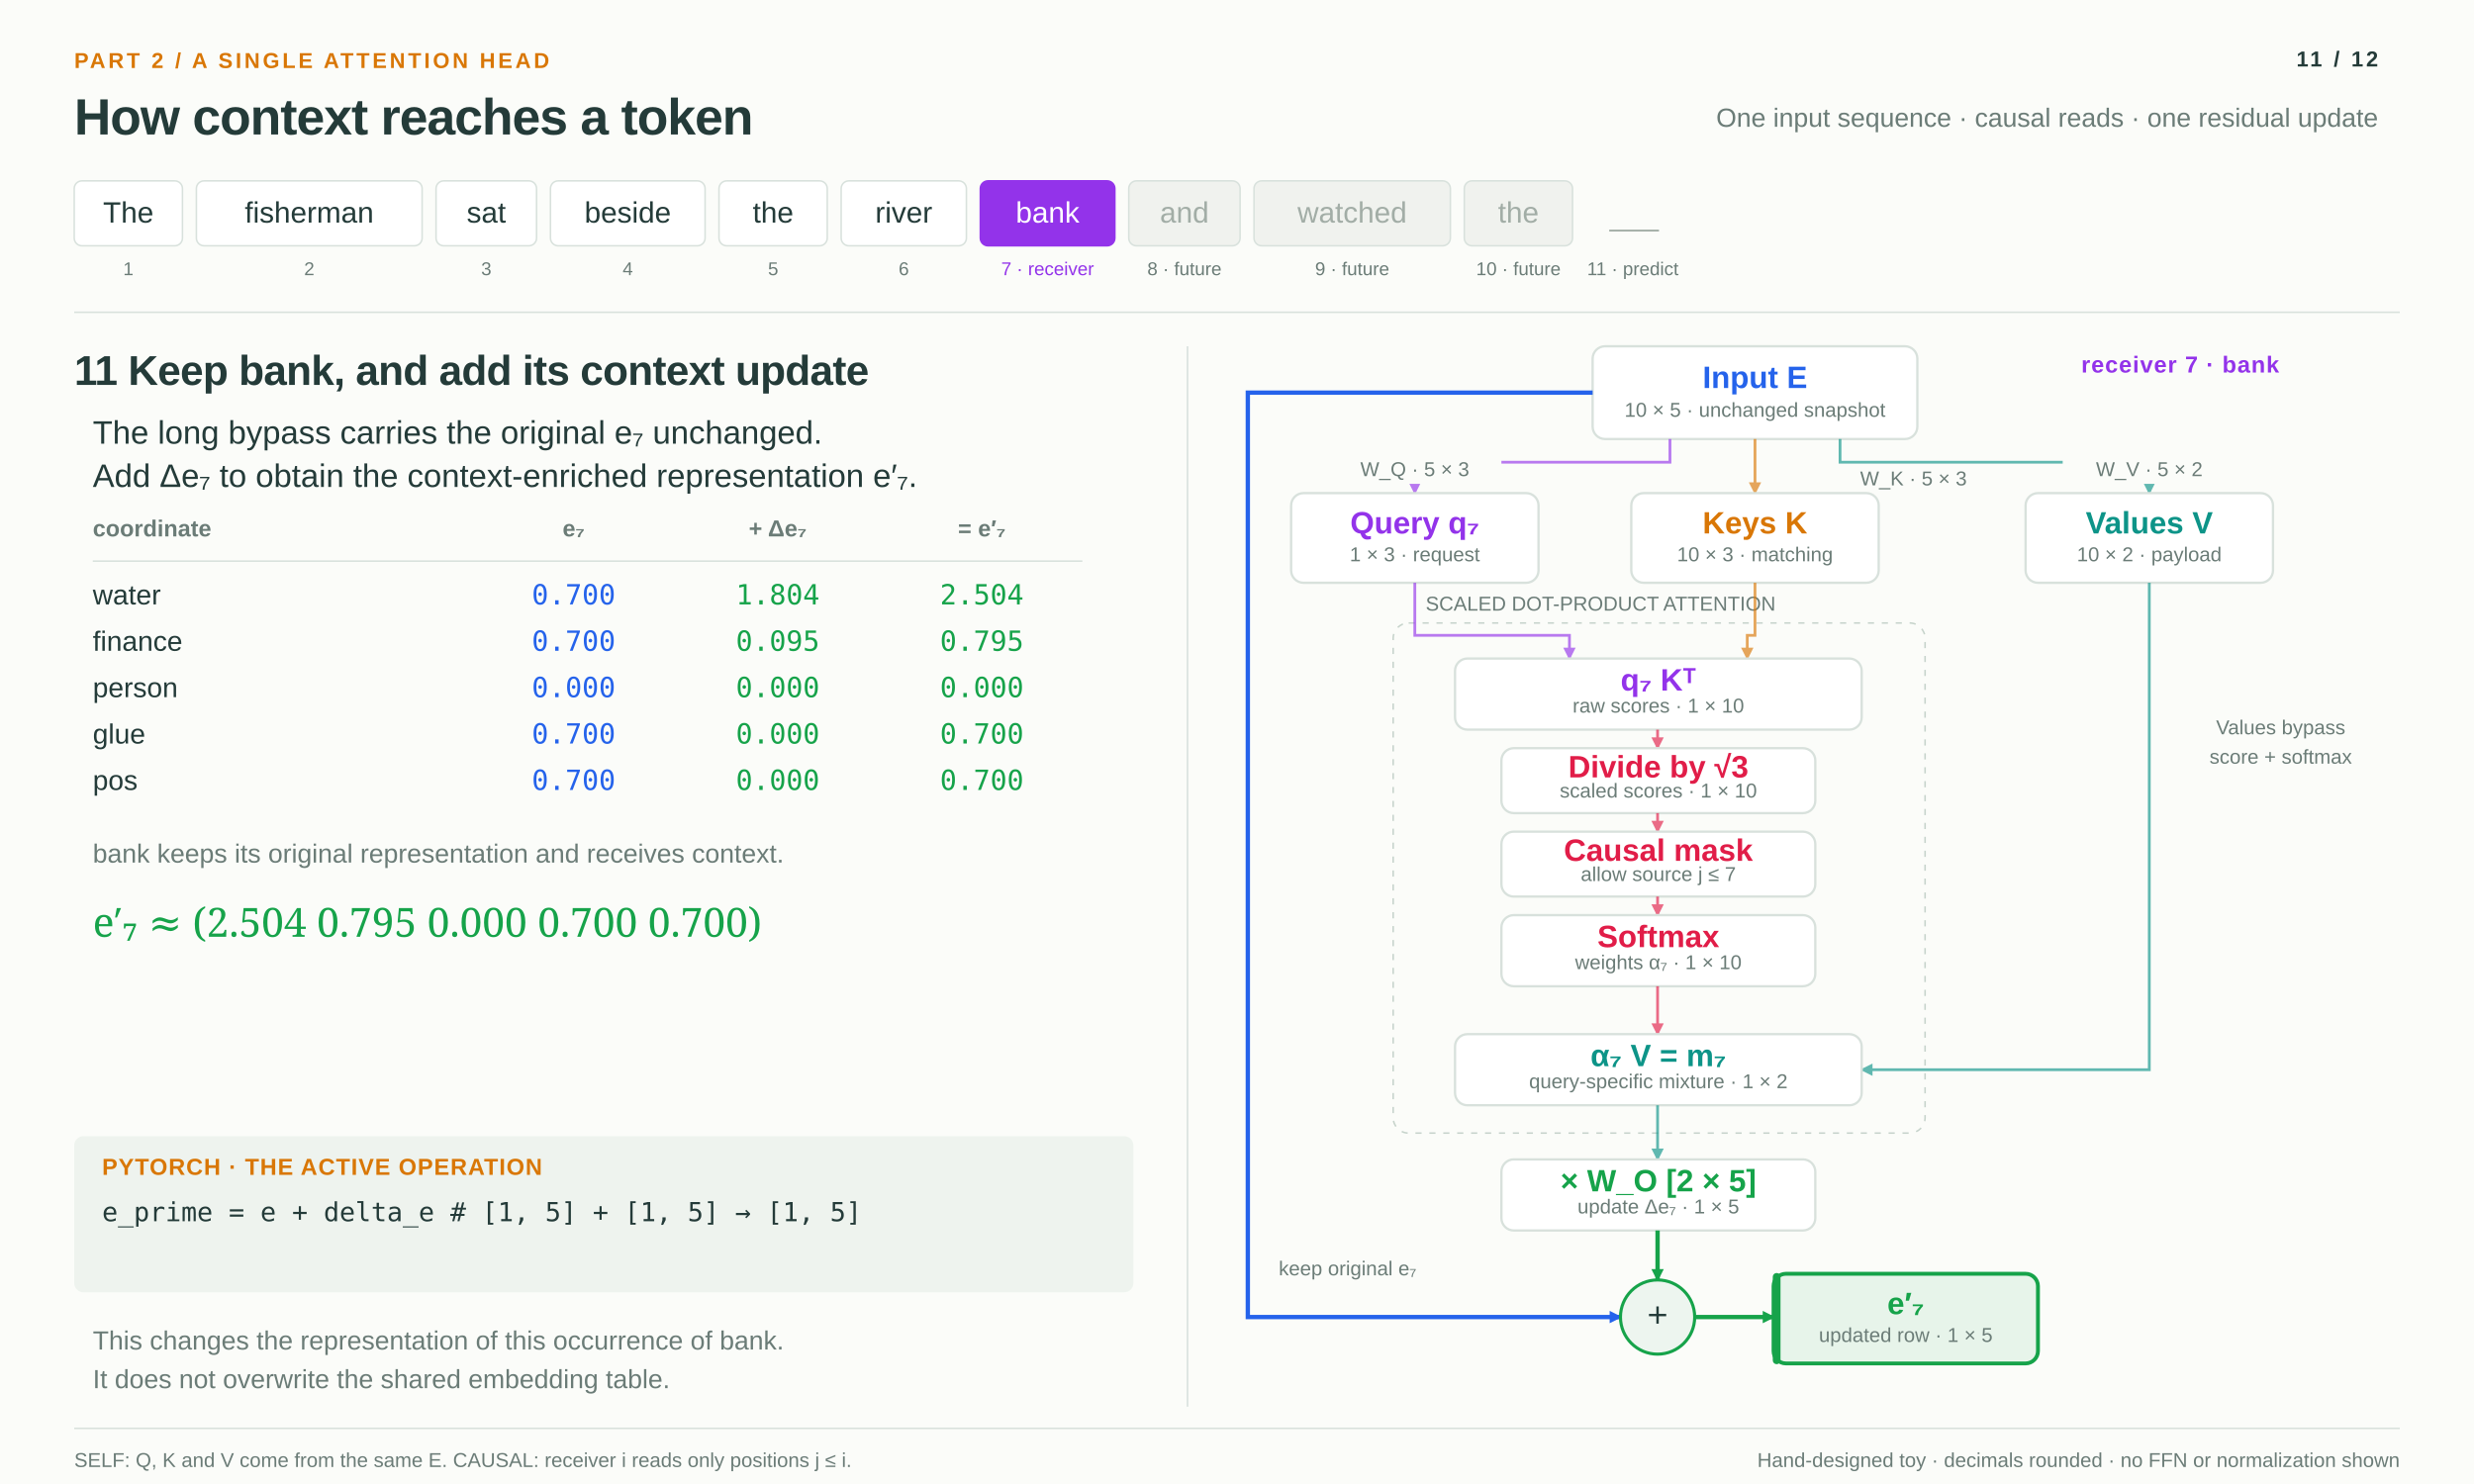
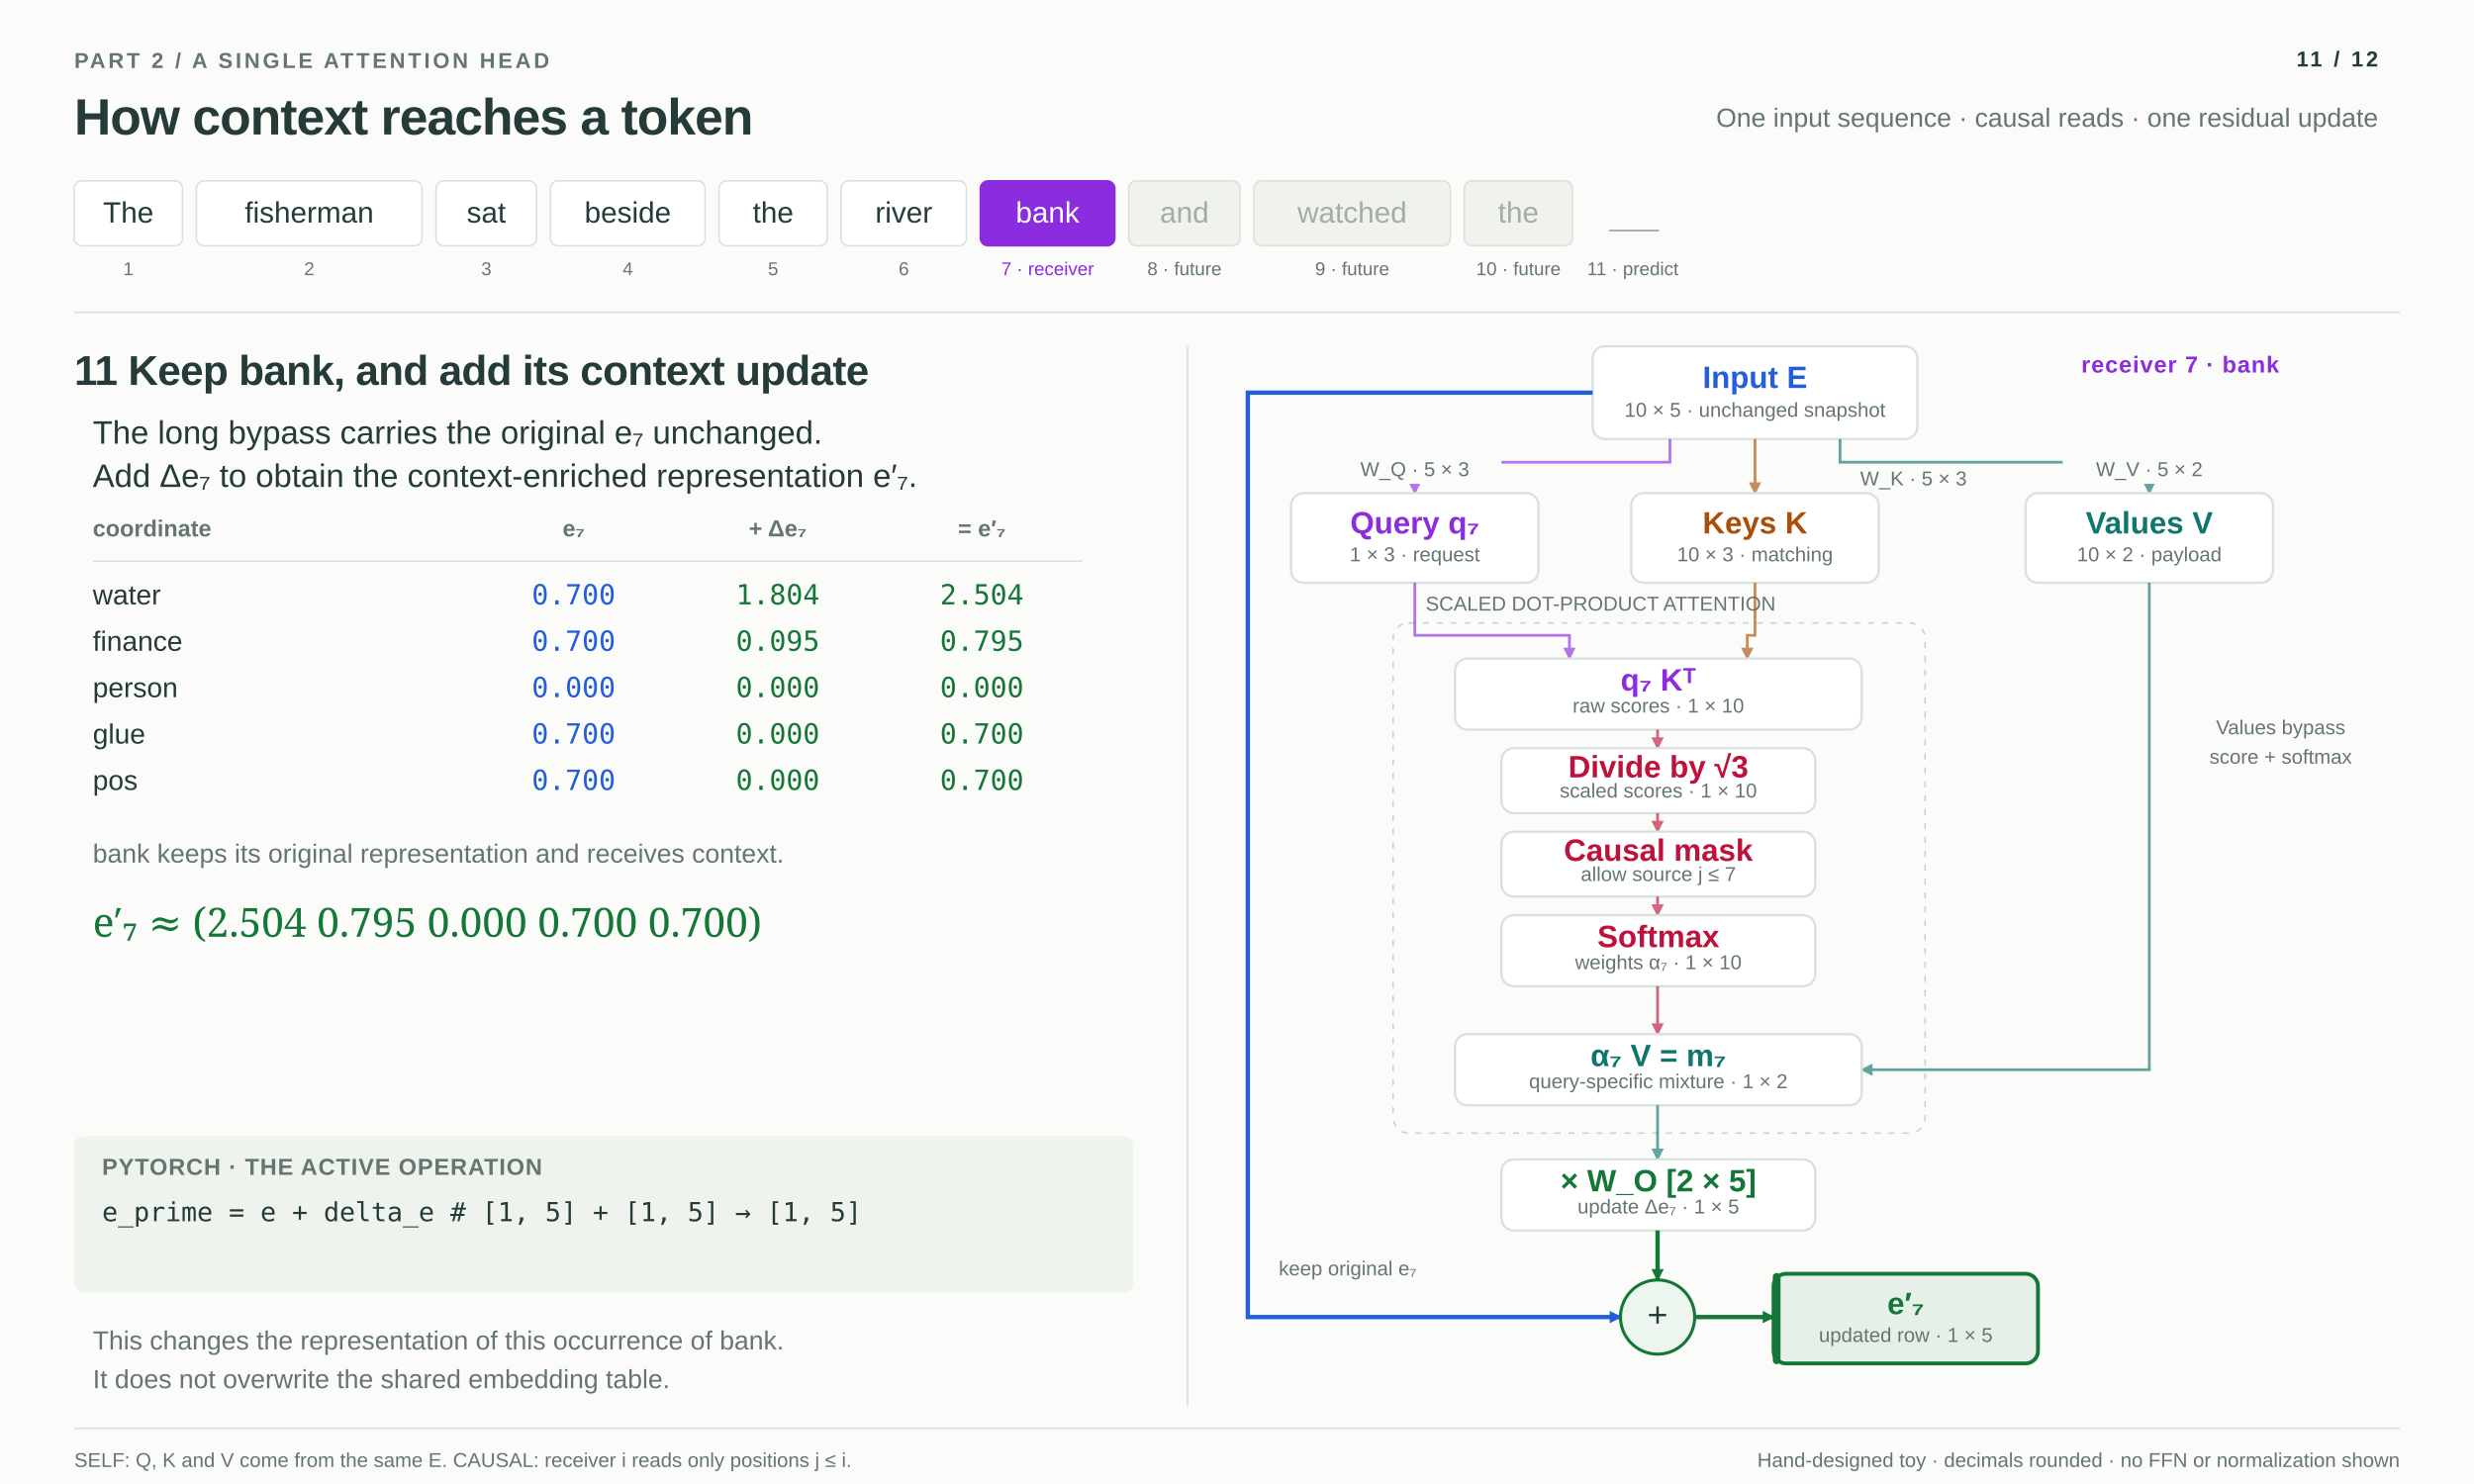
<svg xmlns="http://www.w3.org/2000/svg" id="stage-10-svg" width="1600" height="960" viewBox="0 0 1600 960" role="img" aria-labelledby="stage-10-title stage-10-desc">
  <defs>
    <marker id="stage-10-q" markerWidth="8" markerHeight="8" refX="7" refY="4" orient="auto" markerUnits="userSpaceOnUse">
-       <path d="M0 0 L8 4 L0 8 Z" fill="#9333ea" />
+       <path d="M0 0 L8 4 L0 8 Z" fill="#8b2cde" />
    </marker>
    <marker id="stage-10-k" markerWidth="8" markerHeight="8" refX="7" refY="4" orient="auto" markerUnits="userSpaceOnUse">
-       <path d="M0 0 L8 4 L0 8 Z" fill="#d97706" />
+       <path d="M0 0 L8 4 L0 8 Z" fill="#aa4e08" />
    </marker>
    <marker id="stage-10-v" markerWidth="8" markerHeight="8" refX="7" refY="4" orient="auto" markerUnits="userSpaceOnUse">
-       <path d="M0 0 L8 4 L0 8 Z" fill="#0d9488" />
+       <path d="M0 0 L8 4 L0 8 Z" fill="#0f766e" />
    </marker>
    <marker id="stage-10-a" markerWidth="8" markerHeight="8" refX="7" refY="4" orient="auto" markerUnits="userSpaceOnUse">
-       <path d="M0 0 L8 4 L0 8 Z" fill="#e11d48" />
+       <path d="M0 0 L8 4 L0 8 Z" fill="#be123c" />
    </marker>
    <marker id="stage-10-m" markerWidth="8" markerHeight="8" refX="7" refY="4" orient="auto" markerUnits="userSpaceOnUse">
-       <path d="M0 0 L8 4 L0 8 Z" fill="#0d9488" />
+       <path d="M0 0 L8 4 L0 8 Z" fill="#0f766e" />
    </marker>
    <marker id="stage-10-d" markerWidth="8" markerHeight="8" refX="7" refY="4" orient="auto" markerUnits="userSpaceOnUse">
-       <path d="M0 0 L8 4 L0 8 Z" fill="#16a34a" />
+       <path d="M0 0 L8 4 L0 8 Z" fill="#147737" />
    </marker>
    <marker id="stage-10-e" markerWidth="8" markerHeight="8" refX="7" refY="4" orient="auto" markerUnits="userSpaceOnUse">
-       <path d="M0 0 L8 4 L0 8 Z" fill="#2563eb" />
+       <path d="M0 0 L8 4 L0 8 Z" fill="#245edb" />
    </marker>
  </defs>
-   <style>#stage-10-svg text{font-family:'Avenir Next','Segoe UI',Arial,sans-serif;fill:#243b39}#stage-10-svg .eyebrow{font-size:14px;font-weight:700;letter-spacing:1.8px}#stage-10-svg .heading{font-size:33px;font-weight:600;letter-spacing:-.6px}#stage-10-svg .stage-title{font-size:27px;font-weight:600;letter-spacing:-.4px}#stage-10-svg .body{font-size:21px}#stage-10-svg .detail{font-size:17px;fill:#6b7c77}#stage-10-svg .axis{font-size:16px;fill:#6b7c77}#stage-10-svg .smallcap{font-size:15px;font-weight:700;letter-spacing:.6px}#stage-10-svg .formula{font-family:'STIX Two Text',Georgia,serif;font-size:26px}#stage-10-svg .number{font-family:'SFMono-Regular',Consolas,monospace;font-size:24px}#stage-10-svg .table-number{font-family:'SFMono-Regular',Consolas,monospace;font-size:18px}#stage-10-svg .table-label{font-size:18px}#stage-10-svg .table-head{font-size:15px;font-weight:600;fill:#6b7c77}#stage-10-svg .node-title{font-size:20px;font-weight:600}#stage-10-svg .node-caption{font-size:13px;fill:#6b7c77}#stage-10-svg .code{font-family:'SFMono-Regular',Consolas,monospace;font-size:17px}#stage-10-svg .token{font-size:19px}#stage-10-svg .position{font-size:12px;fill:#6b7c77}#stage-10-svg .tiny{font-size:13px;fill:#6b7c77}</style>
+   <style>#stage-10-svg text{font-family:'Avenir Next','Segoe UI',Arial,sans-serif;fill:#243b39}#stage-10-svg .eyebrow{font-size:14px;font-weight:700;letter-spacing:1.8px}#stage-10-svg .heading{font-size:33px;font-weight:600;letter-spacing:-.6px}#stage-10-svg .stage-title{font-size:27px;font-weight:600;letter-spacing:-.4px}#stage-10-svg .body{font-size:21px}#stage-10-svg .detail{font-size:17px;fill:#65756f}#stage-10-svg .axis{font-size:16px;fill:#65756f}#stage-10-svg .smallcap{font-size:15px;font-weight:700;letter-spacing:.6px}#stage-10-svg .formula{font-family:'STIX Two Text',Georgia,serif;font-size:26px}#stage-10-svg .number{font-family:'SFMono-Regular',Consolas,monospace;font-size:24px}#stage-10-svg .table-number{font-family:'SFMono-Regular',Consolas,monospace;font-size:18px}#stage-10-svg .table-label{font-size:18px}#stage-10-svg .table-head{font-size:15px;font-weight:600;fill:#65756f}#stage-10-svg .node-title{font-size:20px;font-weight:600}#stage-10-svg .node-caption{font-size:13px;fill:#65756f}#stage-10-svg .code{font-family:'SFMono-Regular',Consolas,monospace;font-size:17px}#stage-10-svg .token{font-size:19px}#stage-10-svg .position{font-size:12px;fill:#65756f}#stage-10-svg .tiny{font-size:13px;fill:#65756f}</style>
  <rect x="0" y="0" width="1600" height="960" rx="0" fill="#fbfcf9" stroke="none" />
-   <text x="48" y="44" class="eyebrow" style="fill:#d97706">PART 2 / A SINGLE ATTENTION HEAD</text>
+   <text x="48" y="44" class="eyebrow" style="fill:#65756f">PART 2 / A SINGLE ATTENTION HEAD</text>
  <text x="48" y="87" class="heading">How context reaches a token</text>
  <text x="1538" y="43" class="eyebrow" text-anchor="end">11 / 12</text>
  <text x="1538" y="82" class="detail" text-anchor="end">One input sequence · causal reads · one residual update</text>
  <rect x="48" y="117" width="70" height="42" rx="5" fill="white" stroke="#d8e1dc" />
  <text x="83" y="144" class="token" text-anchor="middle" style="fill:#243b39">The</text>
  <text x="83" y="178" class="position" text-anchor="middle">1</text>
  <rect x="127" y="117" width="146" height="42" rx="5" fill="white" stroke="#d8e1dc" />
  <text x="200" y="144" class="token" text-anchor="middle" style="fill:#243b39">fisherman</text>
  <text x="200" y="178" class="position" text-anchor="middle">2</text>
  <rect x="282" y="117" width="65" height="42" rx="5" fill="white" stroke="#d8e1dc" />
  <text x="314.5" y="144" class="token" text-anchor="middle" style="fill:#243b39">sat</text>
  <text x="314.5" y="178" class="position" text-anchor="middle">3</text>
  <rect x="356" y="117" width="100" height="42" rx="5" fill="white" stroke="#d8e1dc" />
  <text x="406" y="144" class="token" text-anchor="middle" style="fill:#243b39">beside</text>
  <text x="406" y="178" class="position" text-anchor="middle">4</text>
  <rect x="465" y="117" width="70" height="42" rx="5" fill="white" stroke="#d8e1dc" />
  <text x="500" y="144" class="token" text-anchor="middle" style="fill:#243b39">the</text>
  <text x="500" y="178" class="position" text-anchor="middle">5</text>
  <rect x="544" y="117" width="81" height="42" rx="5" fill="white" stroke="#d8e1dc" />
  <text x="584.5" y="144" class="token" text-anchor="middle" style="fill:#243b39">river</text>
  <text x="584.5" y="178" class="position" text-anchor="middle">6</text>
-   <rect x="634" y="117" width="87" height="42" rx="5" fill="#9333ea" stroke="#9333ea" />
+   <rect x="634" y="117" width="87" height="42" rx="5" fill="#8b2cde" stroke="#8b2cde" />
  <text x="677.5" y="144" class="token" text-anchor="middle" style="fill:white">bank</text>
-   <text x="677.5" y="178" class="position" text-anchor="middle" style="fill:#9333ea">7 · receiver</text>
+   <text x="677.5" y="178" class="position" text-anchor="middle" style="fill:#8b2cde">7 · receiver</text>
  <rect x="730" y="117" width="72" height="42" rx="5" fill="#f0f2ee" stroke="#d8e1dc" />
  <text x="766" y="144" class="token" text-anchor="middle" style="fill:#a2ada6">and</text>
  <text x="766" y="178" class="position" text-anchor="middle">8 · future</text>
  <rect x="811" y="117" width="127" height="42" rx="5" fill="#f0f2ee" stroke="#d8e1dc" />
  <text x="874.5" y="144" class="token" text-anchor="middle" style="fill:#a2ada6">watched</text>
  <text x="874.5" y="178" class="position" text-anchor="middle">9 · future</text>
  <rect x="947" y="117" width="70" height="42" rx="5" fill="#f0f2ee" stroke="#d8e1dc" />
  <text x="982" y="144" class="token" text-anchor="middle" style="fill:#a2ada6">the</text>
  <text x="982" y="178" class="position" text-anchor="middle">10 · future</text>
  <text x="1041" y="146" class="token" style="fill:#a2ada6">___</text>
  <text x="1056" y="178" class="position" text-anchor="middle">11 · predict</text>
  <line x1="48" y1="202" x2="1552" y2="202" stroke="#d8e1dc" />
  <text x="48" y="249" class="stage-title">11   Keep bank, and add its context update</text>
  <text x="60" y="287" class="body">The long bypass carries the original e₇ unchanged.</text>
  <text x="60" y="315" class="body">Add Δe₇ to obtain the context-enriched representation e′₇.</text>
  <text x="60" y="347" class="table-head">coordinate</text>
  <text x="371" y="347" class="table-head" text-anchor="middle">e₇</text>
  <text x="503" y="347" class="table-head" text-anchor="middle">+ Δe₇</text>
  <text x="635" y="347" class="table-head" text-anchor="middle">= e′₇</text>
  <line x1="60" y1="363" x2="700" y2="363" stroke="#d8e1dc" />
  <text x="60" y="391" class="table-label" style="fill:#243b39">water</text>
-   <text x="371" y="391" class="table-number" text-anchor="middle" style="fill:#2563eb">0.700</text>
-   <text x="503" y="391" class="table-number" text-anchor="middle" style="fill:#16a34a">1.804</text>
-   <text x="635" y="391" class="table-number" text-anchor="middle" style="fill:#16a34a">2.504</text>
+   <text x="371" y="391" class="table-number" text-anchor="middle" style="fill:#245edb">0.700</text>
+   <text x="503" y="391" class="table-number" text-anchor="middle" style="fill:#147737">1.804</text>
+   <text x="635" y="391" class="table-number" text-anchor="middle" style="fill:#147737">2.504</text>
  <text x="60" y="421" class="table-label" style="fill:#243b39">finance</text>
-   <text x="371" y="421" class="table-number" text-anchor="middle" style="fill:#2563eb">0.700</text>
-   <text x="503" y="421" class="table-number" text-anchor="middle" style="fill:#16a34a">0.095</text>
-   <text x="635" y="421" class="table-number" text-anchor="middle" style="fill:#16a34a">0.795</text>
+   <text x="371" y="421" class="table-number" text-anchor="middle" style="fill:#245edb">0.700</text>
+   <text x="503" y="421" class="table-number" text-anchor="middle" style="fill:#147737">0.095</text>
+   <text x="635" y="421" class="table-number" text-anchor="middle" style="fill:#147737">0.795</text>
  <text x="60" y="451" class="table-label" style="fill:#243b39">person</text>
-   <text x="371" y="451" class="table-number" text-anchor="middle" style="fill:#2563eb">0.000</text>
-   <text x="503" y="451" class="table-number" text-anchor="middle" style="fill:#16a34a">0.000</text>
-   <text x="635" y="451" class="table-number" text-anchor="middle" style="fill:#16a34a">0.000</text>
+   <text x="371" y="451" class="table-number" text-anchor="middle" style="fill:#245edb">0.000</text>
+   <text x="503" y="451" class="table-number" text-anchor="middle" style="fill:#147737">0.000</text>
+   <text x="635" y="451" class="table-number" text-anchor="middle" style="fill:#147737">0.000</text>
  <text x="60" y="481" class="table-label" style="fill:#243b39">glue</text>
-   <text x="371" y="481" class="table-number" text-anchor="middle" style="fill:#2563eb">0.700</text>
-   <text x="503" y="481" class="table-number" text-anchor="middle" style="fill:#16a34a">0.000</text>
-   <text x="635" y="481" class="table-number" text-anchor="middle" style="fill:#16a34a">0.700</text>
+   <text x="371" y="481" class="table-number" text-anchor="middle" style="fill:#245edb">0.700</text>
+   <text x="503" y="481" class="table-number" text-anchor="middle" style="fill:#147737">0.000</text>
+   <text x="635" y="481" class="table-number" text-anchor="middle" style="fill:#147737">0.700</text>
  <text x="60" y="511" class="table-label" style="fill:#243b39">pos</text>
-   <text x="371" y="511" class="table-number" text-anchor="middle" style="fill:#2563eb">0.700</text>
-   <text x="503" y="511" class="table-number" text-anchor="middle" style="fill:#16a34a">0.000</text>
-   <text x="635" y="511" class="table-number" text-anchor="middle" style="fill:#16a34a">0.700</text>
+   <text x="371" y="511" class="table-number" text-anchor="middle" style="fill:#245edb">0.700</text>
+   <text x="503" y="511" class="table-number" text-anchor="middle" style="fill:#147737">0.000</text>
+   <text x="635" y="511" class="table-number" text-anchor="middle" style="fill:#147737">0.700</text>
  <text x="60" y="558" class="detail">bank keeps its original representation and receives context.</text>
-   <text x="60" y="606" class="formula" style="fill:#16a34a">e′₇ ≈ (2.504   0.795   0.000   0.700   0.700)</text>
+   <text x="60" y="606" class="formula" style="fill:#147737">e′₇ ≈ (2.504   0.795   0.000   0.700   0.700)</text>
  <rect x="48" y="735" width="685" height="101" rx="6" fill="#eef3ee" stroke="none" />
-   <text x="66" y="760" class="smallcap" style="fill:#d97706">PYTORCH · THE ACTIVE OPERATION</text>
+   <text x="66" y="760" class="smallcap" style="fill:#65756f">PYTORCH · THE ACTIVE OPERATION</text>
  <text x="66" y="790" class="code">e_prime = e + delta_e  # [1, 5] + [1, 5] → [1, 5]</text>
  <text x="60" y="873" class="detail">This changes the representation of this occurrence of bank.</text>
  <text x="60" y="898" class="detail">It does not overwrite the shared embedding table.</text>
  <line x1="768" y1="224" x2="768" y2="910" stroke="#d8e1dc" />
  <g class="node" data-node="input">
    <rect x="1030" y="224" width="210" height="60" rx="8" fill="#ffffff" stroke="#d8e1dc" stroke-width="1.5" />
-     <text x="1135" y="251" class="node-title" text-anchor="middle" style="fill:#2563eb">Input E</text>
+     <text x="1135" y="251" class="node-title" text-anchor="middle" style="fill:#245edb">Input E</text>
    <text x="1135" y="269.6" class="node-caption" text-anchor="middle">10 × 5 · unchanged snapshot</text>
  </g>
-   <text x="1474" y="241" class="smallcap" style="fill:#9333ea" text-anchor="end">receiver 7 · bank</text>
-   <path d="M1080 284 V299 H915 V319" fill="none" stroke="#9333ea" stroke-width="1.8" opacity="0.65" marker-end="url(#stage-10-q)" />
-   <path d="M1135 284 V319" fill="none" stroke="#d97706" stroke-width="1.8" opacity="0.65" marker-end="url(#stage-10-k)" />
-   <path d="M1190 284 V299 H1390 V319" fill="none" stroke="#0d9488" stroke-width="1.8" opacity="0.65" marker-end="url(#stage-10-v)" />
+   <text x="1474" y="241" class="smallcap" style="fill:#8b2cde" text-anchor="end">receiver 7 · bank</text>
+   <path d="M1080 284 V299 H915 V319" fill="none" stroke="#8b2cde" stroke-width="1.8" opacity="0.65" marker-end="url(#stage-10-q)" />
+   <path d="M1135 284 V319" fill="none" stroke="#aa4e08" stroke-width="1.8" opacity="0.65" marker-end="url(#stage-10-k)" />
+   <path d="M1190 284 V299 H1390 V319" fill="none" stroke="#0f766e" stroke-width="1.8" opacity="0.65" marker-end="url(#stage-10-v)" />
  <rect x="859" y="292" width="112" height="21" rx="0" fill="#fbfcf9" stroke="none" />
  <text x="915" y="308" class="tiny" text-anchor="middle">W_Q · 5 × 3</text>
  <text x="1203" y="314" class="tiny">W_K · 5 × 3</text>
  <rect x="1334" y="292" width="112" height="21" rx="0" fill="#fbfcf9" stroke="none" />
  <text x="1390" y="308" class="tiny" text-anchor="middle">W_V · 5 × 2</text>
  <g class="node" data-node="q">
    <rect x="835" y="319" width="160" height="58" rx="8" fill="#ffffff" stroke="#d8e1dc" stroke-width="1.5" />
-     <text x="915" y="345.1" class="node-title" text-anchor="middle" style="fill:#9333ea">Query q₇</text>
+     <text x="915" y="345.1" class="node-title" text-anchor="middle" style="fill:#8b2cde">Query q₇</text>
    <text x="915" y="363.08" class="node-caption" text-anchor="middle">1 × 3 · request</text>
  </g>
  <g class="node" data-node="k">
    <rect x="1055" y="319" width="160" height="58" rx="8" fill="#ffffff" stroke="#d8e1dc" stroke-width="1.5" />
-     <text x="1135" y="345.1" class="node-title" text-anchor="middle" style="fill:#d97706">Keys K</text>
+     <text x="1135" y="345.1" class="node-title" text-anchor="middle" style="fill:#aa4e08">Keys K</text>
    <text x="1135" y="363.08" class="node-caption" text-anchor="middle">10 × 3 · matching</text>
  </g>
  <g class="node" data-node="v">
    <rect x="1310" y="319" width="160" height="58" rx="8" fill="#ffffff" stroke="#d8e1dc" stroke-width="1.5" />
-     <text x="1390" y="345.1" class="node-title" text-anchor="middle" style="fill:#0d9488">Values V</text>
+     <text x="1390" y="345.1" class="node-title" text-anchor="middle" style="fill:#0f766e">Values V</text>
    <text x="1390" y="363.08" class="node-caption" text-anchor="middle">10 × 2 · payload</text>
  </g>
  <rect x="901" y="403" width="344" height="330" rx="10" fill="none" stroke="#c6d3cb" stroke-dasharray="4 5" />
  <text x="922" y="395" class="tiny">SCALED DOT-PRODUCT ATTENTION</text>
-   <path d="M915 377 V411 H1015 V426" fill="none" stroke="#9333ea" stroke-width="1.8" opacity="0.65" marker-end="url(#stage-10-q)" />
-   <path d="M1135 377 V411 H1130 V426" fill="none" stroke="#d97706" stroke-width="1.8" opacity="0.65" marker-end="url(#stage-10-k)" />
+   <path d="M915 377 V411 H1015 V426" fill="none" stroke="#8b2cde" stroke-width="1.8" opacity="0.65" marker-end="url(#stage-10-q)" />
+   <path d="M1135 377 V411 H1130 V426" fill="none" stroke="#aa4e08" stroke-width="1.8" opacity="0.65" marker-end="url(#stage-10-k)" />
  <g class="node" data-node="score">
    <rect x="941" y="426" width="263" height="46" rx="8" fill="#ffffff" stroke="#d8e1dc" stroke-width="1.5" />
-     <text x="1072.5" y="446.7" class="node-title" text-anchor="middle" style="fill:#9333ea">q₇ Kᵀ</text>
+     <text x="1072.5" y="446.7" class="node-title" text-anchor="middle" style="fill:#8b2cde">q₇ Kᵀ</text>
    <text x="1072.5" y="460.96" class="node-caption" text-anchor="middle">raw scores · 1 × 10</text>
  </g>
-   <path d="M1072 472 V484" fill="none" stroke="#e11d48" stroke-width="1.8" opacity="0.65" marker-end="url(#stage-10-a)" />
+   <path d="M1072 472 V484" fill="none" stroke="#be123c" stroke-width="1.8" opacity="0.65" marker-end="url(#stage-10-a)" />
  <g class="node" data-node="scale">
    <rect x="971" y="484" width="203" height="42" rx="8" fill="#ffffff" stroke="#d8e1dc" stroke-width="1.5" />
-     <text x="1072.5" y="502.9" class="node-title" text-anchor="middle" style="fill:#e11d48">Divide by √3</text>
+     <text x="1072.5" y="502.9" class="node-title" text-anchor="middle" style="fill:#be123c">Divide by √3</text>
    <text x="1072.5" y="515.92" class="node-caption" text-anchor="middle">scaled scores · 1 × 10</text>
  </g>
-   <path d="M1072 526 V538" fill="none" stroke="#e11d48" stroke-width="1.8" opacity="0.65" marker-end="url(#stage-10-a)" />
+   <path d="M1072 526 V538" fill="none" stroke="#be123c" stroke-width="1.8" opacity="0.65" marker-end="url(#stage-10-a)" />
  <g class="node" data-node="mask">
    <rect x="971" y="538" width="203" height="42" rx="8" fill="#ffffff" stroke="#d8e1dc" stroke-width="1.5" />
-     <text x="1072.5" y="556.9" class="node-title" text-anchor="middle" style="fill:#e11d48">Causal mask</text>
+     <text x="1072.5" y="556.9" class="node-title" text-anchor="middle" style="fill:#be123c">Causal mask</text>
    <text x="1072.5" y="569.92" class="node-caption" text-anchor="middle">allow source j ≤ 7</text>
  </g>
-   <path d="M1072 580 V592" fill="none" stroke="#e11d48" stroke-width="1.8" opacity="0.65" marker-end="url(#stage-10-a)" />
+   <path d="M1072 580 V592" fill="none" stroke="#be123c" stroke-width="1.8" opacity="0.65" marker-end="url(#stage-10-a)" />
  <g class="node" data-node="weights">
    <rect x="971" y="592" width="203" height="46" rx="8" fill="#ffffff" stroke="#d8e1dc" stroke-width="1.5" />
-     <text x="1072.5" y="612.7" class="node-title" text-anchor="middle" style="fill:#e11d48">Softmax</text>
+     <text x="1072.5" y="612.7" class="node-title" text-anchor="middle" style="fill:#be123c">Softmax</text>
    <text x="1072.5" y="626.96" class="node-caption" text-anchor="middle">weights α₇ · 1 × 10</text>
  </g>
-   <path d="M1072 638 V669" fill="none" stroke="#e11d48" stroke-width="1.8" opacity="0.65" marker-end="url(#stage-10-a)" />
-   <path d="M1390 377 V692 H1204" fill="none" stroke="#0d9488" stroke-width="1.8" opacity="0.65" marker-end="url(#stage-10-v)" />
+   <path d="M1072 638 V669" fill="none" stroke="#be123c" stroke-width="1.8" opacity="0.65" marker-end="url(#stage-10-a)" />
+   <path d="M1390 377 V692 H1204" fill="none" stroke="#0f766e" stroke-width="1.8" opacity="0.65" marker-end="url(#stage-10-v)" />
  <text x="1475" y="475" class="tiny" text-anchor="middle">Values bypass</text>
  <text x="1475" y="494" class="tiny" text-anchor="middle">score + softmax</text>
  <g class="node" data-node="mix">
    <rect x="941" y="669" width="263" height="46" rx="8" fill="#ffffff" stroke="#d8e1dc" stroke-width="1.5" />
-     <text x="1072.5" y="689.7" class="node-title" text-anchor="middle" style="fill:#0d9488">α₇ V = m₇</text>
+     <text x="1072.5" y="689.7" class="node-title" text-anchor="middle" style="fill:#0f766e">α₇ V = m₇</text>
    <text x="1072.5" y="703.96" class="node-caption" text-anchor="middle">query-specific mixture · 1 × 2</text>
  </g>
-   <path d="M1072 715 V750" fill="none" stroke="#0d9488" stroke-width="1.8" opacity="0.65" marker-end="url(#stage-10-m)" />
+   <path d="M1072 715 V750" fill="none" stroke="#0f766e" stroke-width="1.8" opacity="0.65" marker-end="url(#stage-10-m)" />
  <g class="node" data-node="output">
    <rect x="971" y="750" width="203" height="46" rx="8" fill="#ffffff" stroke="#d8e1dc" stroke-width="1.5" />
-     <text x="1072.5" y="770.7" class="node-title" text-anchor="middle" style="fill:#16a34a">× W_O [2 × 5]</text>
+     <text x="1072.5" y="770.7" class="node-title" text-anchor="middle" style="fill:#147737">× W_O [2 × 5]</text>
    <text x="1072.5" y="784.96" class="node-caption" text-anchor="middle">update Δe₇ · 1 × 5</text>
  </g>
-   <path d="M1030 254 H807 V852 H1048" fill="none" stroke="#2563eb" stroke-width="2.8" opacity="1" marker-end="url(#stage-10-e)" />
+   <path d="M1030 254 H807 V852 H1048" fill="none" stroke="#245edb" stroke-width="2.8" opacity="1" marker-end="url(#stage-10-e)" />
  <text x="827" y="825" class="tiny">keep original e₇</text>
-   <path d="M1072 796 V828" fill="none" stroke="#16a34a" stroke-width="2.8" opacity="1" marker-end="url(#stage-10-d)" />
-   <circle cx="1072" cy="852" r="24" fill="#edf5ef" stroke="#16a34a" stroke-width="2" />
+   <path d="M1072 796 V828" fill="none" stroke="#147737" stroke-width="2.8" opacity="1" marker-end="url(#stage-10-d)" />
+   <circle cx="1072" cy="852" r="24" fill="#edf5ef" stroke="#147737" stroke-width="2" />
  <text x="1072" y="860" class="formula" text-anchor="middle">+</text>
-   <path d="M1096 852 H1147" fill="none" stroke="#16a34a" stroke-width="2.8" opacity="1" marker-end="url(#stage-10-d)" />
+   <path d="M1096 852 H1147" fill="none" stroke="#147737" stroke-width="2.8" opacity="1" marker-end="url(#stage-10-d)" />
  <g class="node" data-node="updated">
-     <rect x="1147" y="824" width="171" height="58" rx="8" fill="#16a34a15" stroke="#16a34a" stroke-width="2.5" />
-     <rect x="1147" y="824" width="4" height="58" rx="2" fill="#16a34a" stroke="#16a34a" />
-     <text x="1232.5" y="850.1" class="node-title" text-anchor="middle" style="fill:#16a34a">e′₇</text>
+     <rect x="1147" y="824" width="171" height="58" rx="8" fill="#14773715" stroke="#147737" stroke-width="2.5" />
+     <rect x="1147" y="824" width="4" height="58" rx="2" fill="#147737" stroke="#147737" />
+     <text x="1232.5" y="850.1" class="node-title" text-anchor="middle" style="fill:#147737">e′₇</text>
    <text x="1232.5" y="868.08" class="node-caption" text-anchor="middle">updated row · 1 × 5</text>
  </g>
  <line x1="48" y1="924" x2="1552" y2="924" stroke="#d8e1dc" />
  <text x="48" y="949" class="tiny">SELF: Q, K and V come from the same E.   CAUSAL: receiver i reads only positions j ≤ i.</text>
  <text x="1552" y="949" class="tiny" text-anchor="end">Hand-designed toy · decimals rounded · no FFN or normalization shown</text>
</svg>
